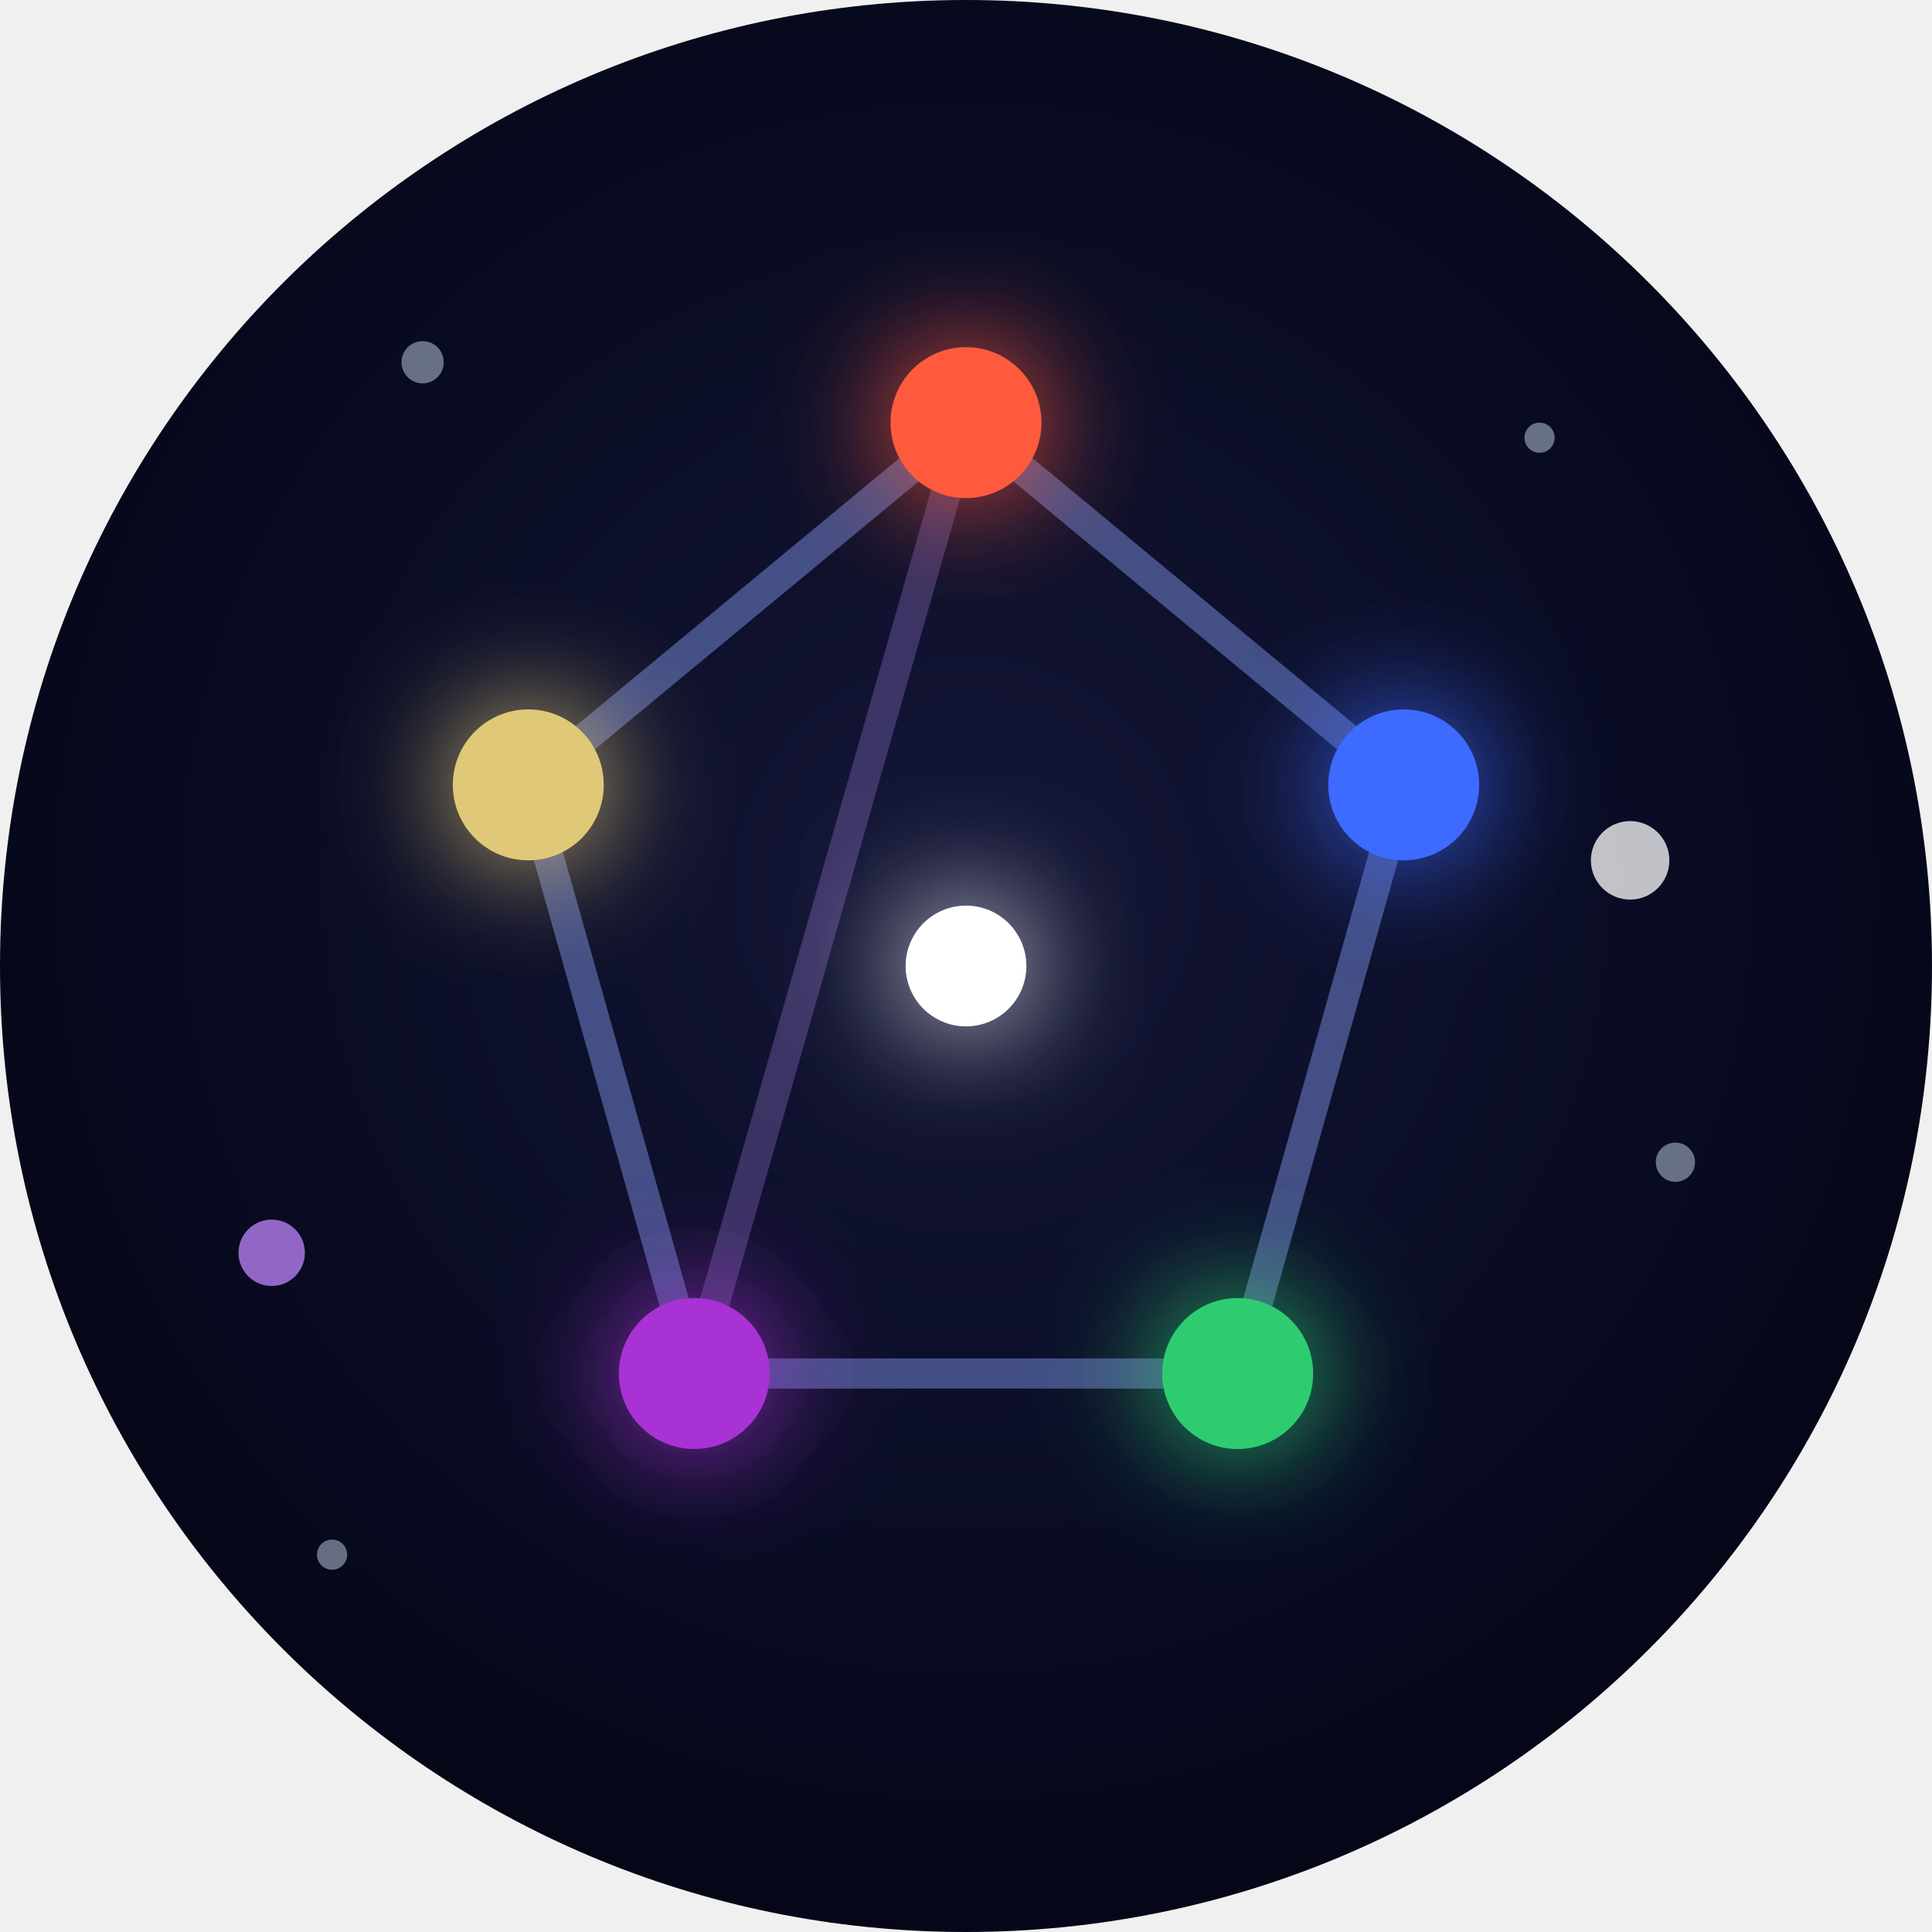
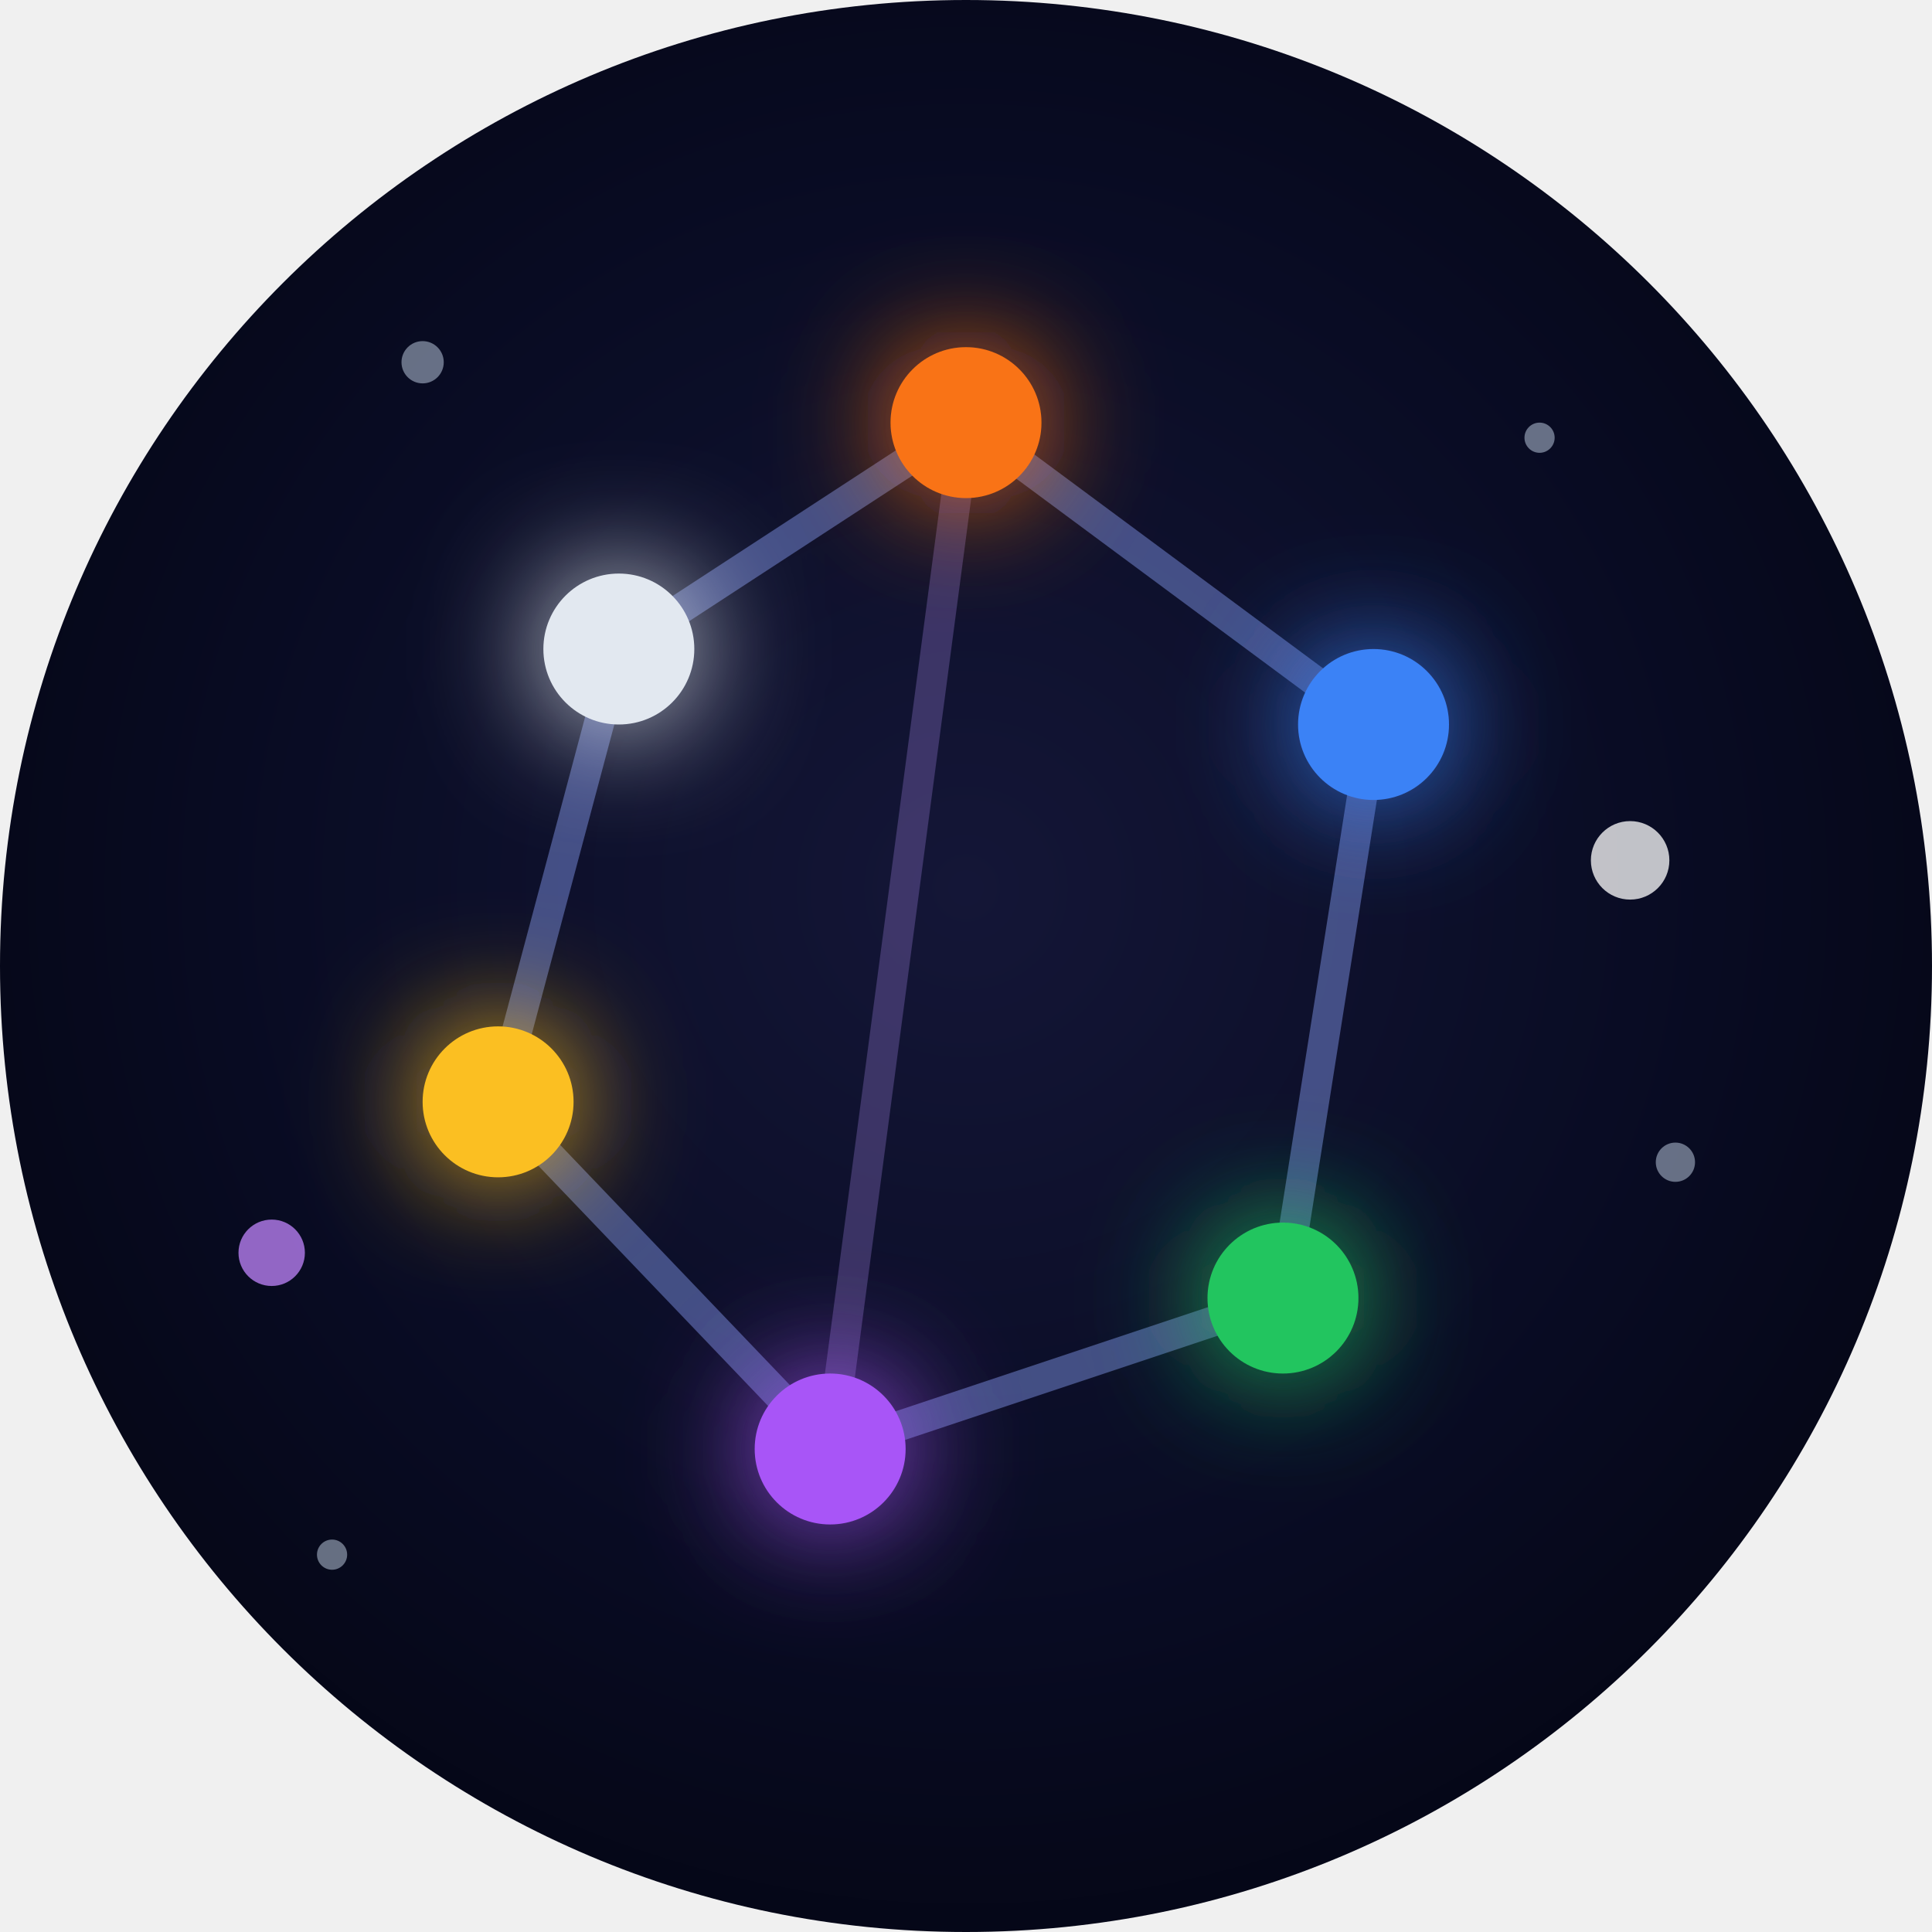
<svg xmlns="http://www.w3.org/2000/svg" viewBox="0 0 128 128" role="img" aria-labelledby="title desc">
  <defs>
    <radialGradient id="field" cx="50%" cy="46%" r="66%">
      <stop offset="0" stop-color="#141637" />
      <stop offset="0.58" stop-color="#080b22" />
      <stop offset="1" stop-color="#03040f" />
    </radialGradient>
    <filter id="glow" x="-180%" y="-180%" width="460%" height="460%">
      <feGaussianBlur stdDeviation="4" result="blur" />
      <feMerge>
        <feMergeNode in="blur" />
        <feMergeNode in="SourceGraphic" />
      </feMerge>
    </filter>
  </defs>
  <rect width="128" height="128" rx="64" fill="url(#field)" />
  <g opacity="0.45" fill="#dbeafe">
    <circle cx="28" cy="24" r="1.4" />
    <circle cx="102" cy="29" r="1" />
    <circle cx="111" cy="77" r="1.3" />
    <circle cx="22" cy="103" r="1" />
  </g>
  <g fill="none" stroke-linecap="round" stroke-width="2" opacity="0.55">
-     <path d="M64 28 93 52 82 91 46 91 35 52 64 28" stroke="#7183cf" />
-     <path d="M64 28 46 91" stroke="#9074cf" opacity="0.62" />
+     <path d="M64 28 91 48 85 86 55 96 33 73 41 43 64 28" stroke="#7183cf" />
+     <path d="M64 28 55 96" stroke="#9074cf" opacity="0.62" />
  </g>
-   <g filter="url(#glow)" data-lumii-node-count="5">
-     <circle data-lumii-node="flare" cx="64" cy="28" r="5" fill="#FF5A3C" />
-     <circle data-lumii-node="continuum" cx="93" cy="52" r="5" fill="#3D6BFF" />
-     <circle data-lumii-node="verdance" cx="82" cy="91" r="5" fill="#2ECC71" />
-     <circle data-lumii-node="abyss" cx="46" cy="91" r="5" fill="#A832D4" />
-     <circle data-lumii-node="radiance" cx="35" cy="52" r="5" fill="#DFC878" />
-     <circle data-lumii-core-role="identity" cx="64" cy="64" r="4" fill="#ffffff" />
+   <g filter="url(#glow)">
+     <circle cx="64" cy="28" r="5" fill="#f97316" />
+     <circle cx="91" cy="48" r="5" fill="#3b82f6" />
+     <circle cx="85" cy="86" r="5" fill="#22c55e" />
+     <circle cx="55" cy="96" r="5" fill="#a855f7" />
+     <circle cx="33" cy="73" r="5" fill="#fbbf24" />
+     <circle cx="41" cy="43" r="5" fill="#e2e8f0" />
  </g>
  <g fill="#fff" opacity="0.75">
    <circle cx="108" cy="57" r="2.6" />
    <circle cx="18" cy="83" r="2.2" fill="#c084fc" />
  </g>
</svg>
